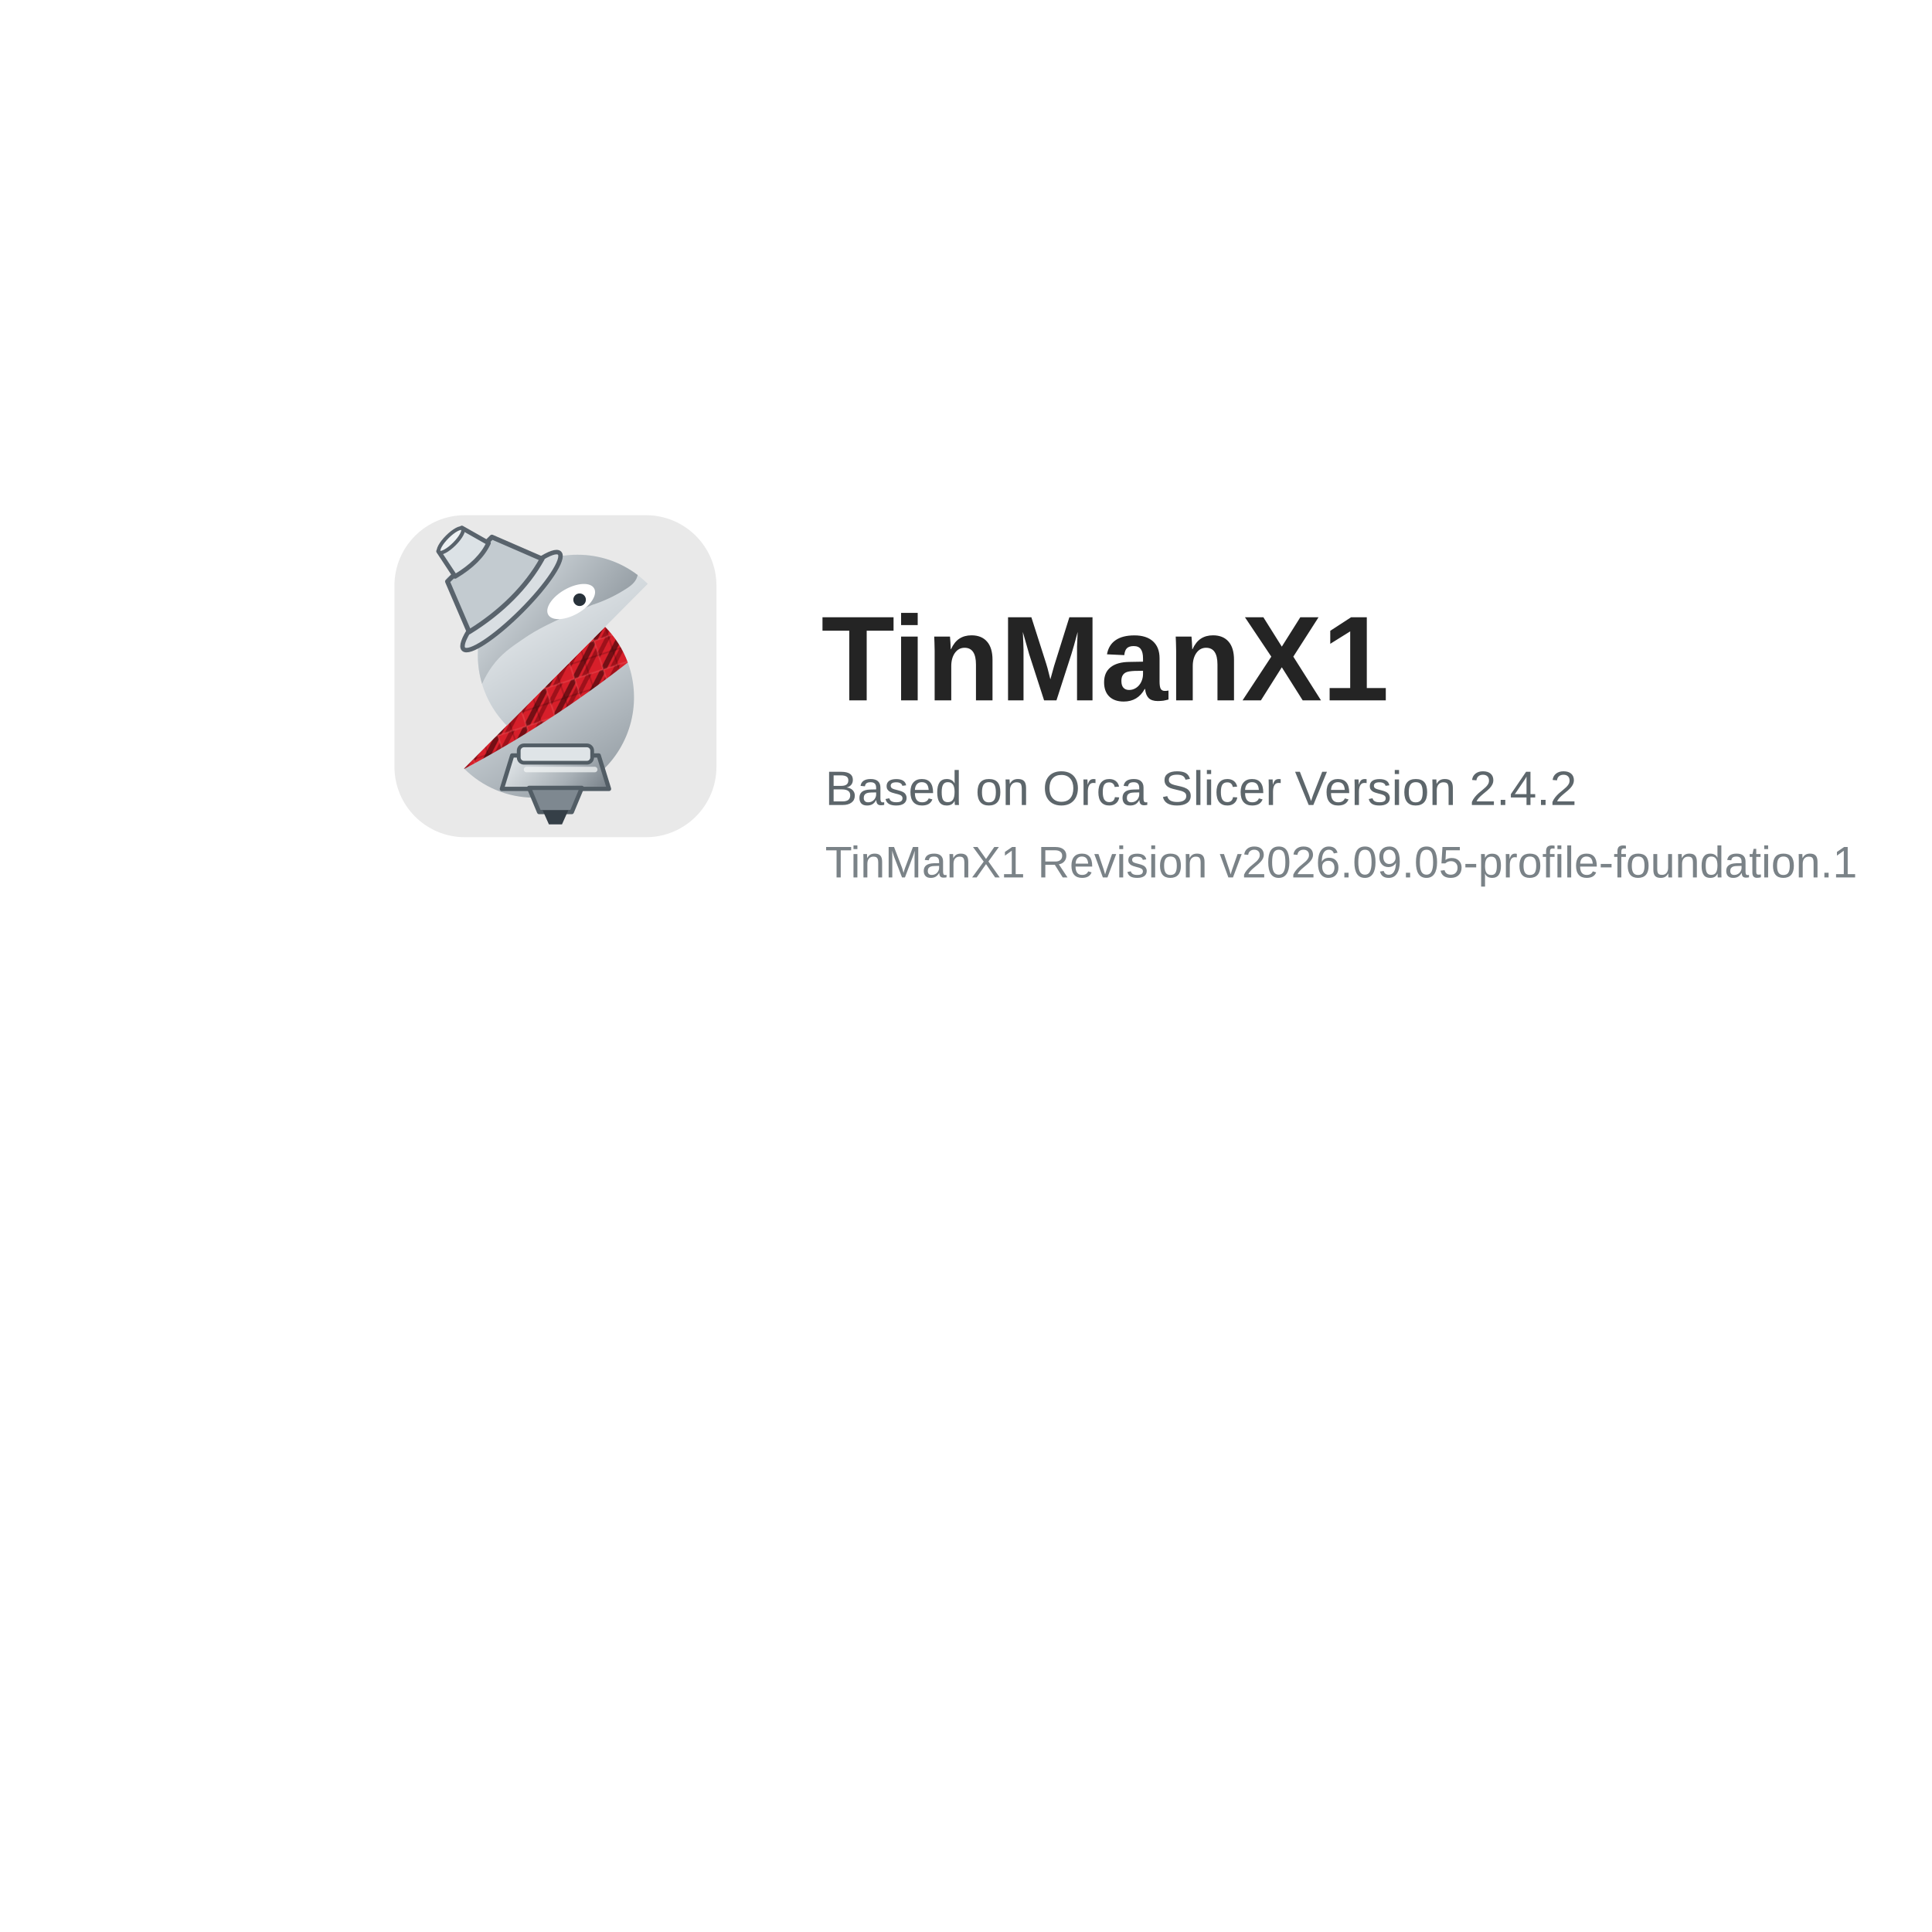
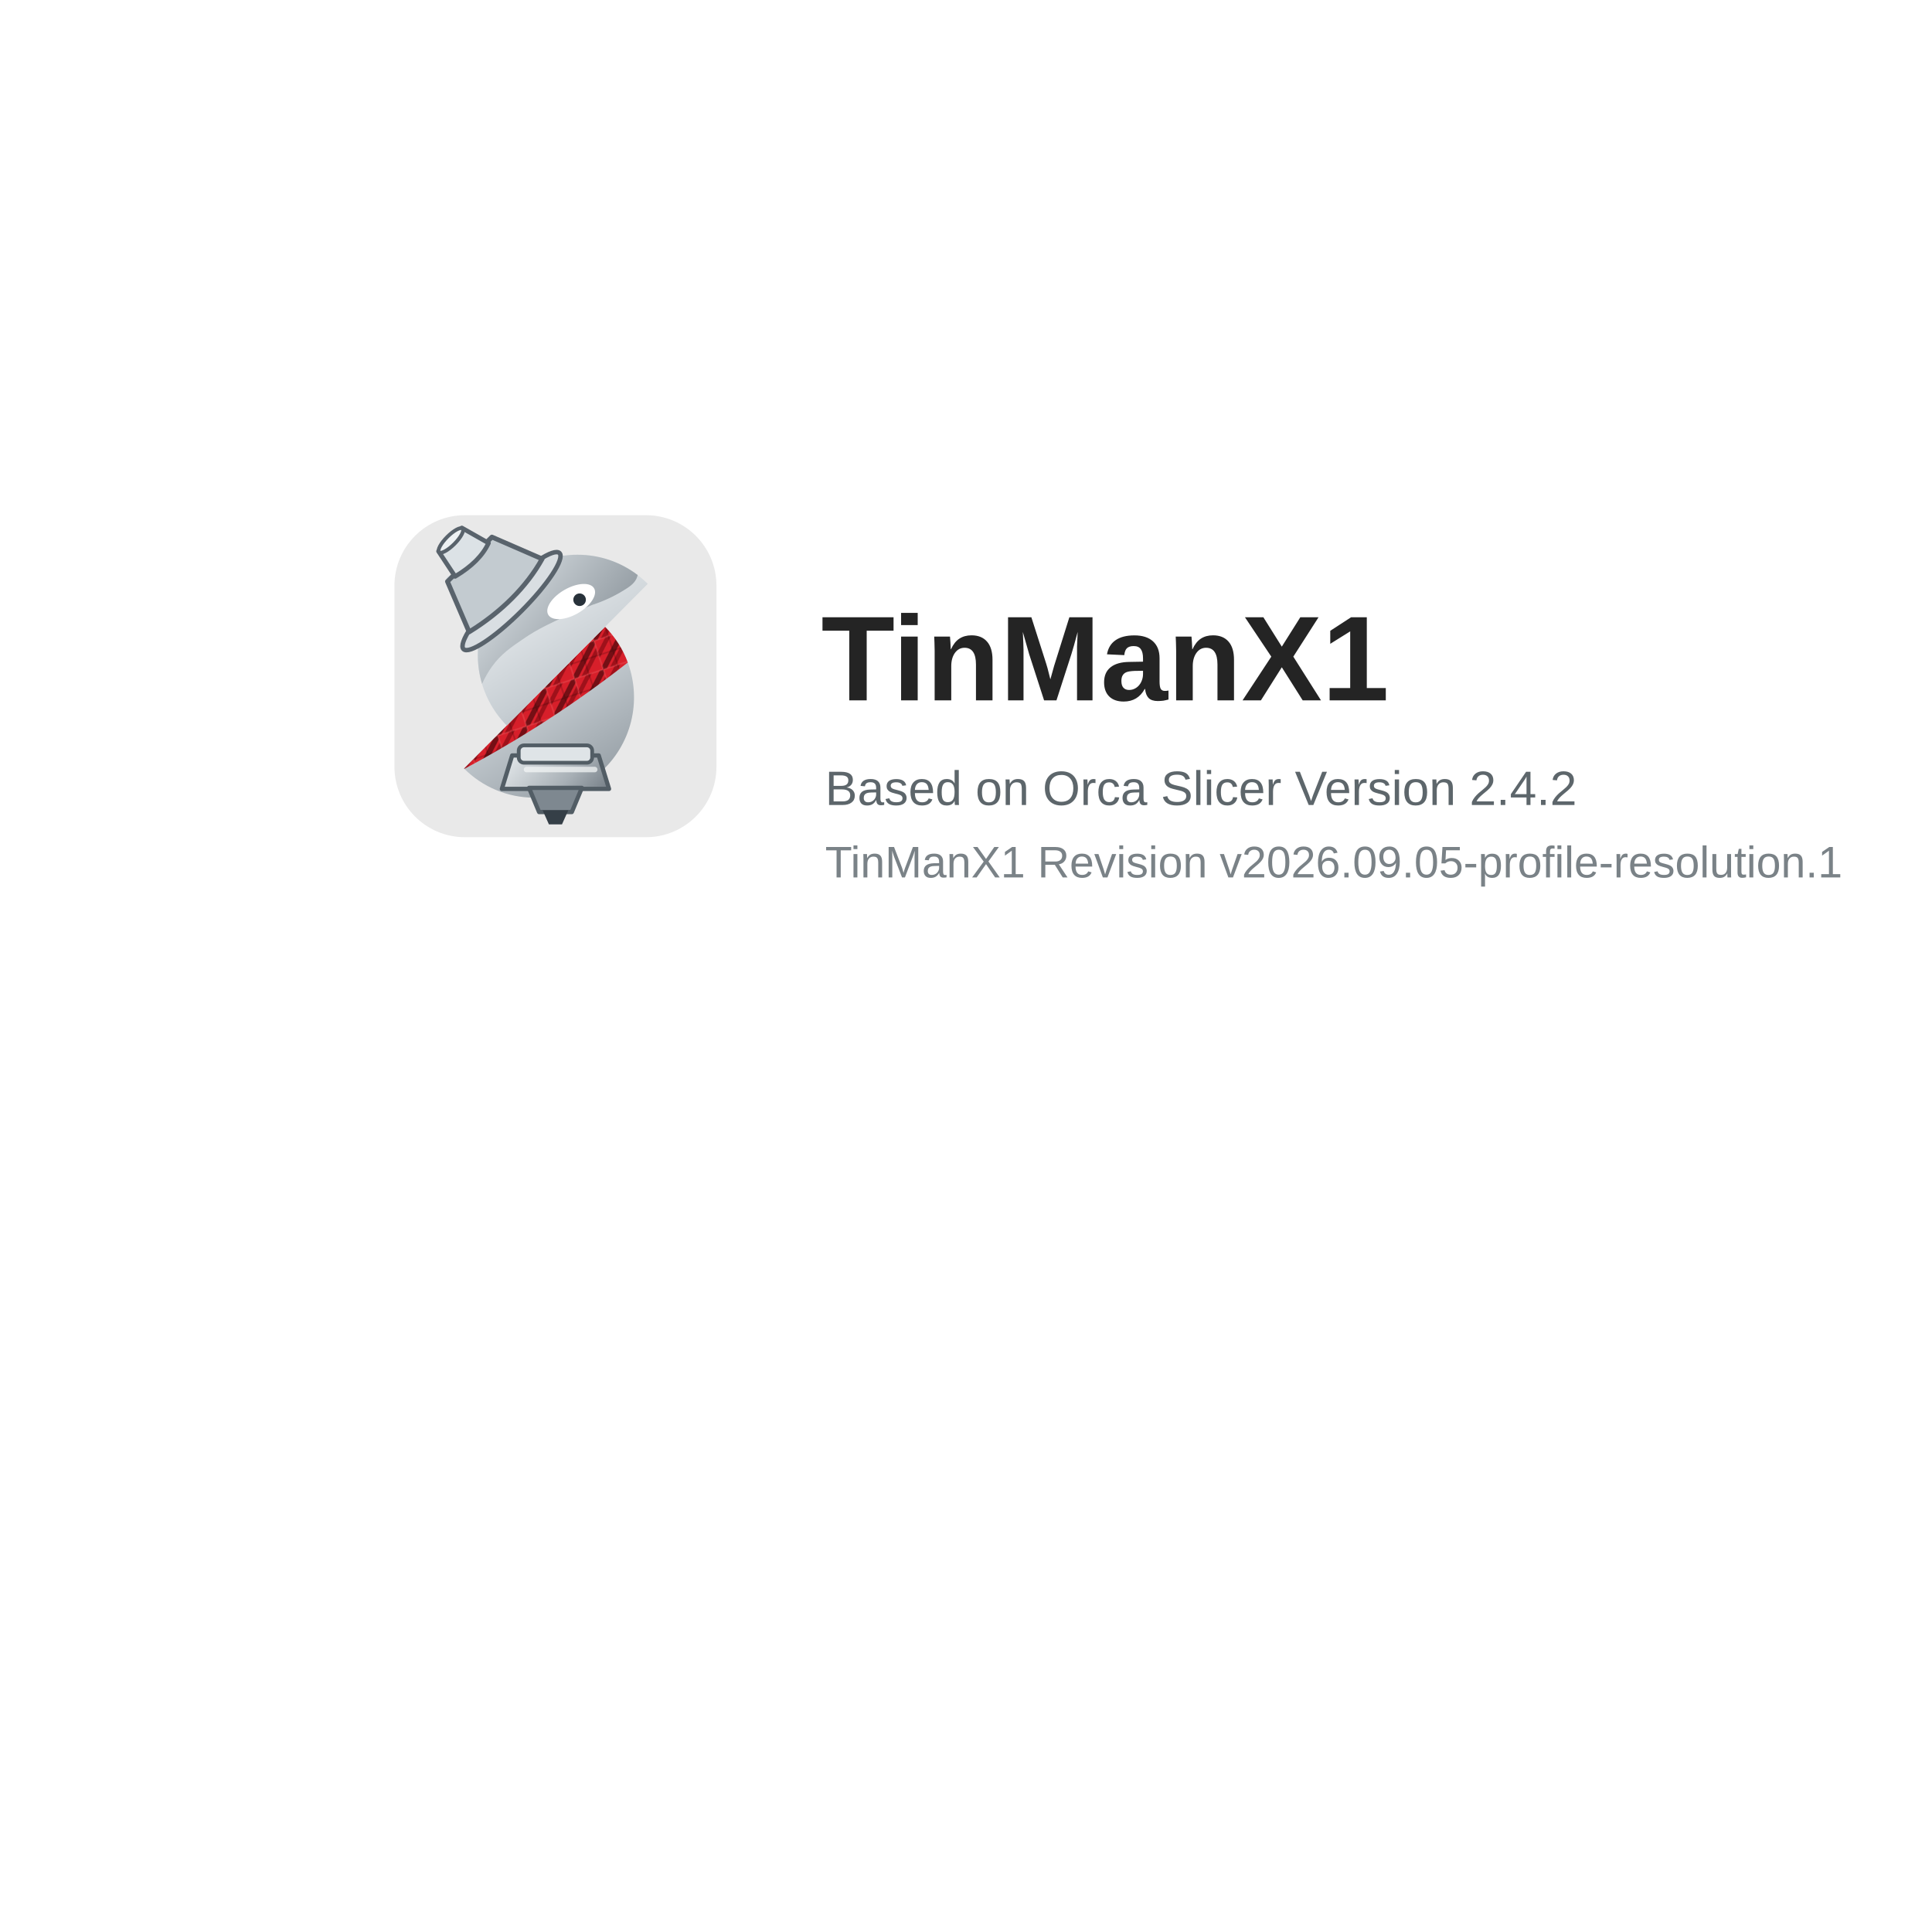
<svg xmlns="http://www.w3.org/2000/svg" width="480" height="480" viewBox="0 0 480 480">
  <defs>
    <linearGradient id="tmxSilver" x1="18" y1="8" x2="47" y2="55" gradientUnits="userSpaceOnUse">
      <stop offset="0" stop-color="#f7f9fa" />
      <stop offset=".52" stop-color="#c7ced3" />
      <stop offset="1" stop-color="#8d969d" />
    </linearGradient>
    <linearGradient id="tmxDarkSilver" x1="19" y1="10" x2="49" y2="35" gradientUnits="userSpaceOnUse">
      <stop offset="0" stop-color="#dce2e6" />
      <stop offset="1" stop-color="#6f7981" />
    </linearGradient>
    <linearGradient id="tmxNozzle" x1="24" y1="43" x2="43" y2="60" gradientUnits="userSpaceOnUse">
      <stop offset="0" stop-color="#eef2f4" />
      <stop offset=".55" stop-color="#a8b0b6" />
      <stop offset="1" stop-color="#59636c" />
    </linearGradient>
    <pattern id="tmxCarbonRed" width="6" height="6" patternUnits="userSpaceOnUse" patternTransform="rotate(-18)">
      <rect width="6" height="6" fill="#D71F2A" />
      <path d="M-2 1 1-2M0 6 6 0M5 8 8 5" fill="none" stroke="#250204" stroke-width="1.05" opacity=".55" />
      <path d="M-2 5 5-2M1 7 7 1" fill="none" stroke="#7c0810" stroke-width=".85" opacity=".62" />
      <path d="M0 0h6v6h-6z" fill="none" stroke="#f06a70" stroke-width=".35" opacity=".28" />
      <path d="M0 3h6M3 0v6" fill="none" stroke="#180102" stroke-width=".28" opacity=".22" />
    </pattern>
  </defs>
  <rect width="480" height="480" fill="#ffffff" />
  <g transform="translate(98 128)">
    <g transform="scale(1.25)">
      <rect width="64" height="64" rx="14" fill="#e9e9e9" />
      <path d="M13.84,50.354a19.7,19.7,0,0,0,13.883,5.79A19.944,19.944,0,0,0,41.858,22.182Z" fill="url(#tmxSilver)" />
      <path d="M41.858,22.181,13.84,50.354l.061.059A220.548,220.548,0,0,0,46.378,29.277a19.964,19.964,0,0,0-4.52-7.1" fill="url(#tmxCarbonRed)" />
      <path d="M36.381,7.856A19.943,19.943,0,0,0,22.327,41.818L50.345,13.646a19.693,19.693,0,0,0-13.964-5.79" fill="url(#tmxSilver)" />
      <path d="M36.381,7.856A19.636,19.636,0,0,0,26.04,10.782a22.742,22.742,0,0,0-5.91-.745,23.084,23.084,0,0,0-9.477,2.124.632.632,0,0,0,.129,1.191,13.52,13.52,0,0,1,8.069,5.137A20.06,20.06,0,0,0,17.41,33.534a19.873,19.873,0,0,1,2-3.488c1.819-2.5,3.743-3.8,6.585-5.723,2.093-1.416,5-3.077,13.359-6.512a28.421,28.421,0,0,0,6.12-2.821c1.4-.831,2.461-1.615,2.8-2.842.024-.086.045-.172.065-.256A19.655,19.655,0,0,0,36.381,7.856" fill="url(#tmxDarkSilver)" />
      <path d="M39.69,14.551c.727,1.285-.728,3.495-3.249,4.937s-5.154,1.569-5.88.284.727-3.495,3.248-4.937,5.154-1.569,5.881-.284" fill="#fff" />
      <circle cx="36.8" cy="16.8" r="1.25" fill="#28323a" />
      <g transform="translate(-17 1) rotate(-45 34.2 12.5) scale(1.05)">
        <ellipse cx="34.25" cy="18.4" rx="12.85" ry="2.65" fill="#d9dee2" stroke="#59636c" stroke-width=".85" />
        <path d="M28.3,7.2h11.9l3.8,9.65c-5.75,1.65-12.65,1.65-19.55,0Z" fill="#c3cbd0" stroke="#59636c" stroke-width=".9" stroke-linejoin="round" />
        <path d="M31.15,1.95h6.25l1.55,5.6c-2.45.9-5.4.9-8.95,0Z" fill="#dce2e6" stroke="#59636c" stroke-width=".85" stroke-linejoin="round" />
        <ellipse cx="34.25" cy="2.15" rx="3.15" ry=".95" fill="#eef2f4" stroke="#59636c" stroke-width=".7" />
      </g>
      <path d="M23.4,47.75h17.2l2.05,6.65H21.35Z" fill="url(#tmxNozzle)" stroke="#525d65" stroke-width=".85" stroke-linejoin="round" />
      <path d="M26.75,54.2h10.5l-2,4.8h-6.5Z" fill="#7e8890" stroke="#525d65" stroke-width=".85" stroke-linejoin="round" />
      <path d="M29.45,58.65h5.1l-1.25,2.8h-2.6Z" fill="#353f47" />
      <rect x="24.7" y="45.75" width="14.6" height="3.45" rx="1.05" fill="#dfe4e7" stroke="#525d65" stroke-width=".75" />
      <path d="M26.25,50.55h13.55" fill="none" stroke="#f4f6f7" stroke-width="1.1" stroke-linecap="round" opacity=".72" />
    </g>
    <text x="106" y="46" font-family="Arial, Helvetica, sans-serif" font-size="30" font-weight="700" fill="#242424">TinManX1</text>
    <text x="107" y="72" font-family="Arial, Helvetica, sans-serif" font-size="12" fill="#5d666b">Based on Orca Slicer Version 2.4.2</text>
-     <text x="107" y="90" font-family="Arial, Helvetica, sans-serif" font-size="11" fill="#7a8287">TinManX1 Revision v2026.09.05-profile-foundation.1</text>
+     <text x="107" y="90" font-family="Arial, Helvetica, sans-serif" font-size="11" fill="#7a8287">TinManX1 Revision v2026.09.05-profile-resolution.1</text>
  </g>
</svg>
